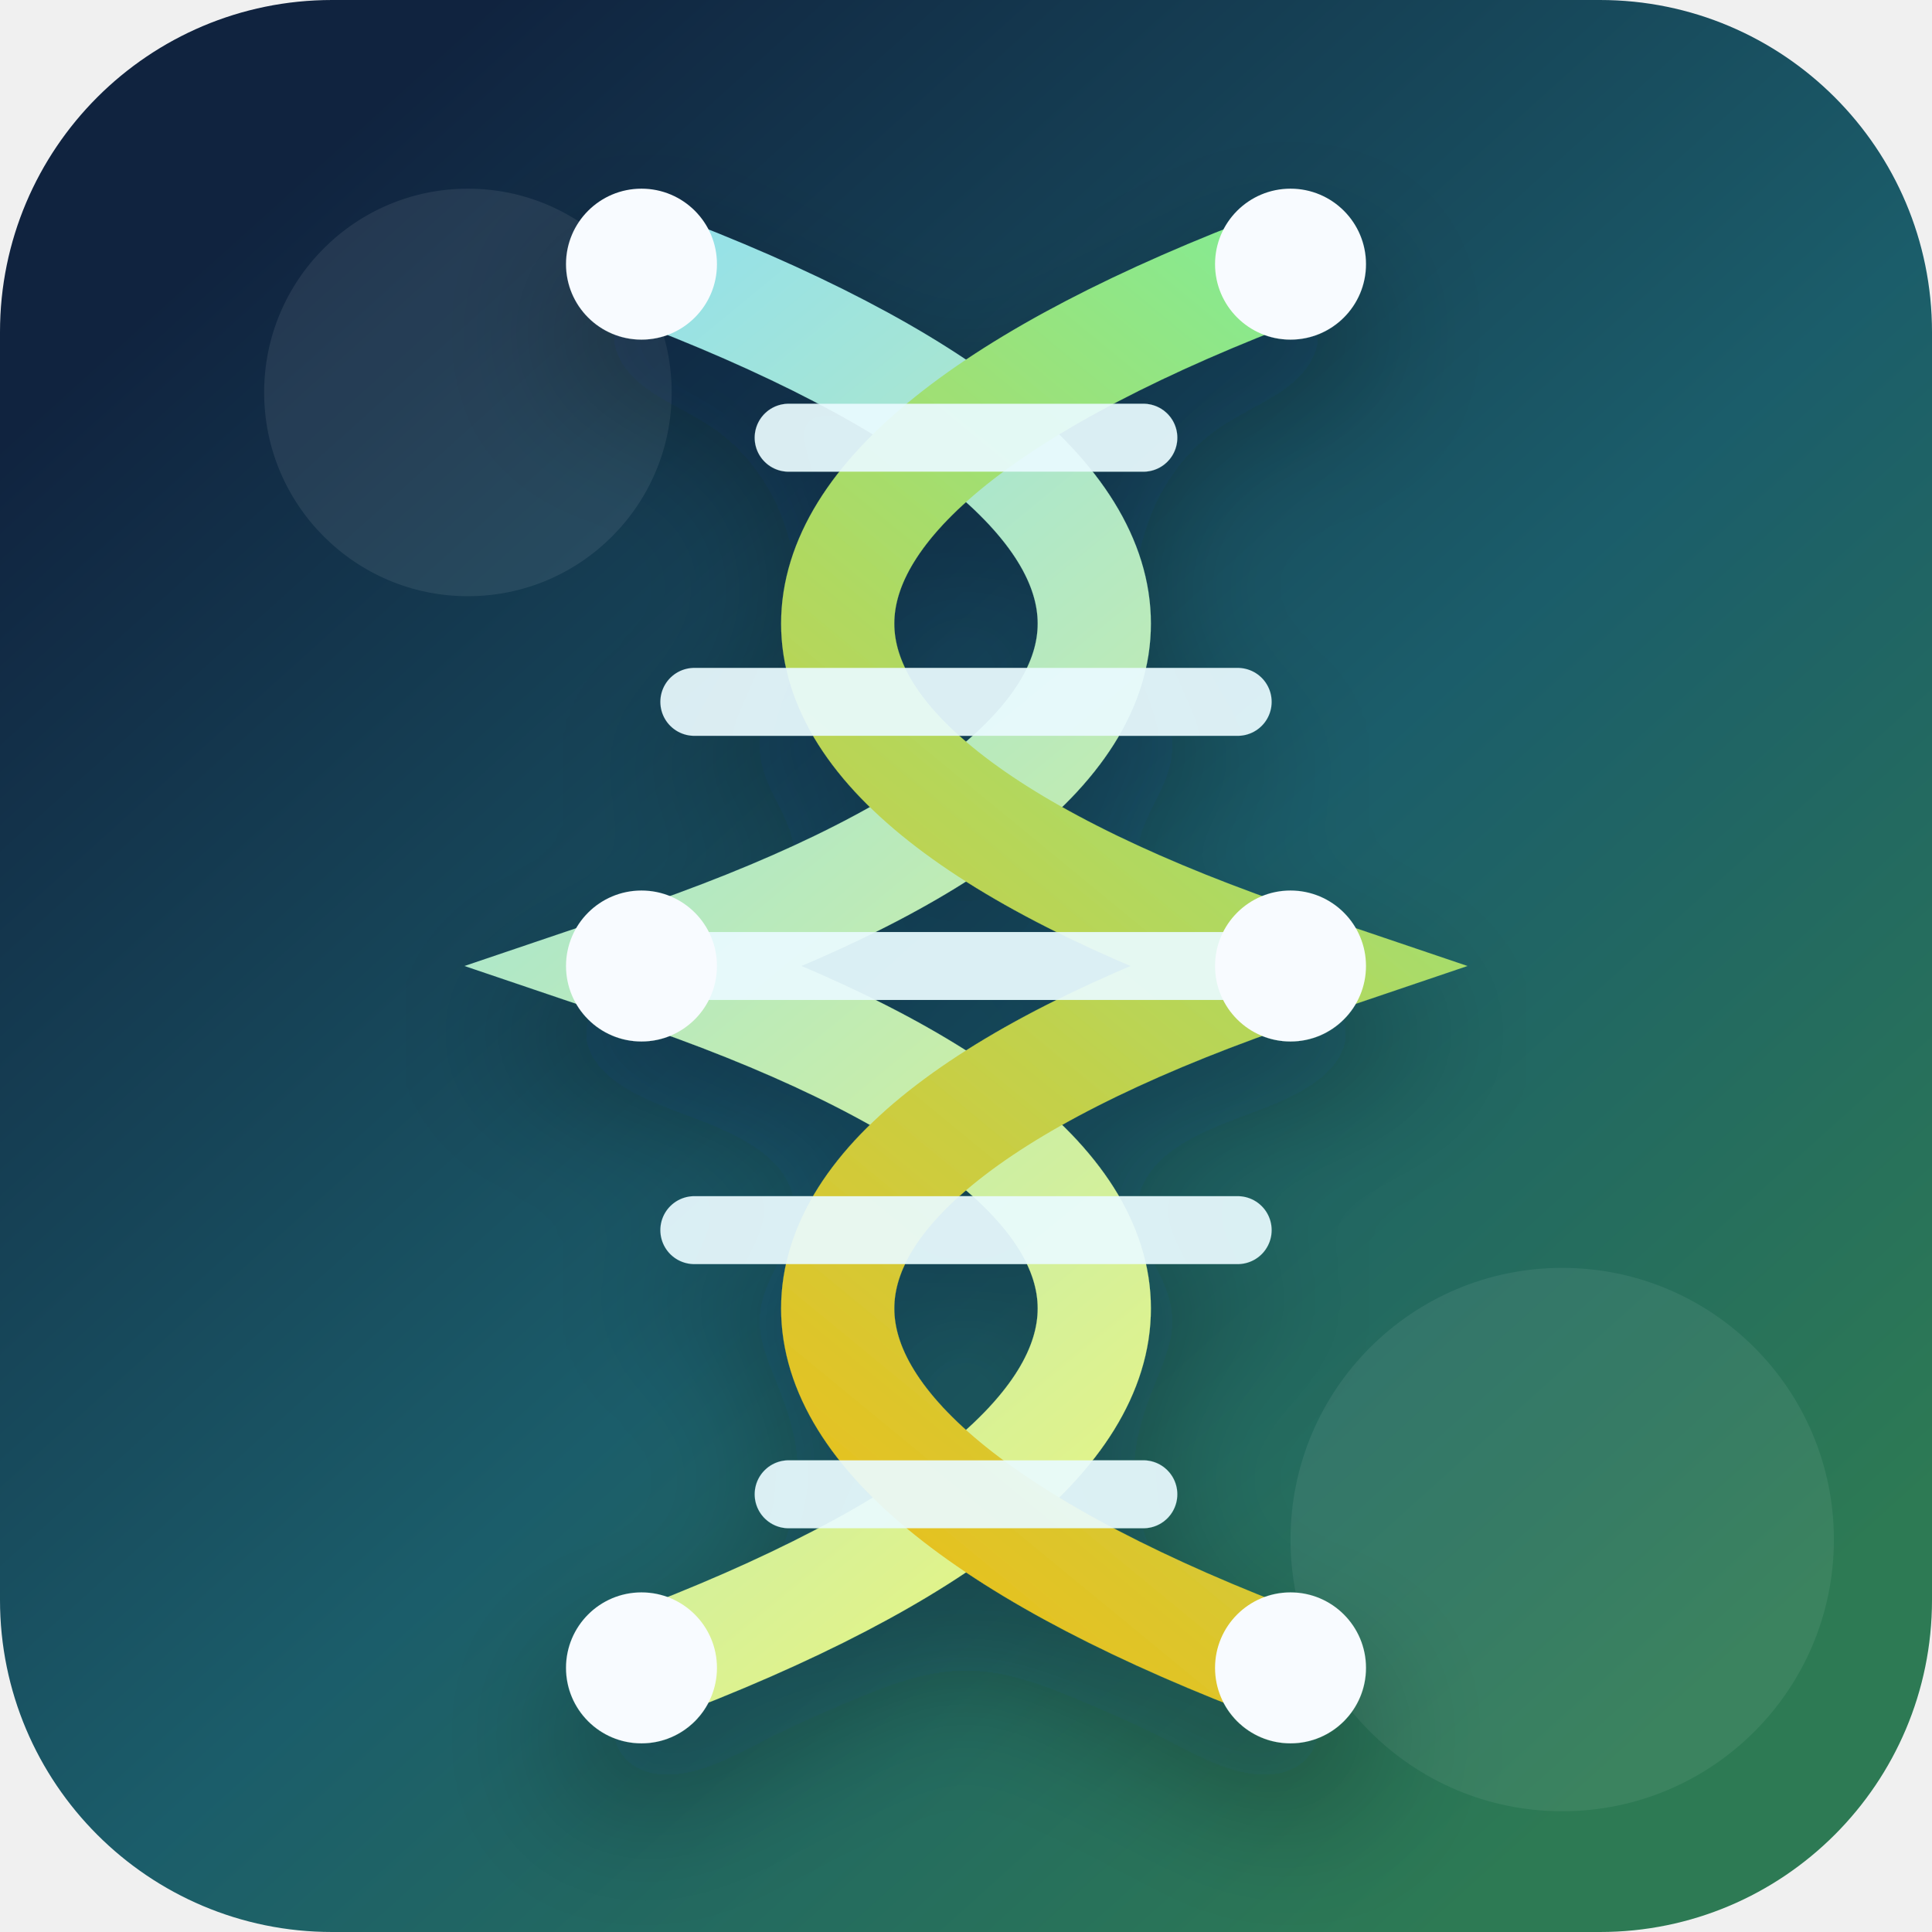
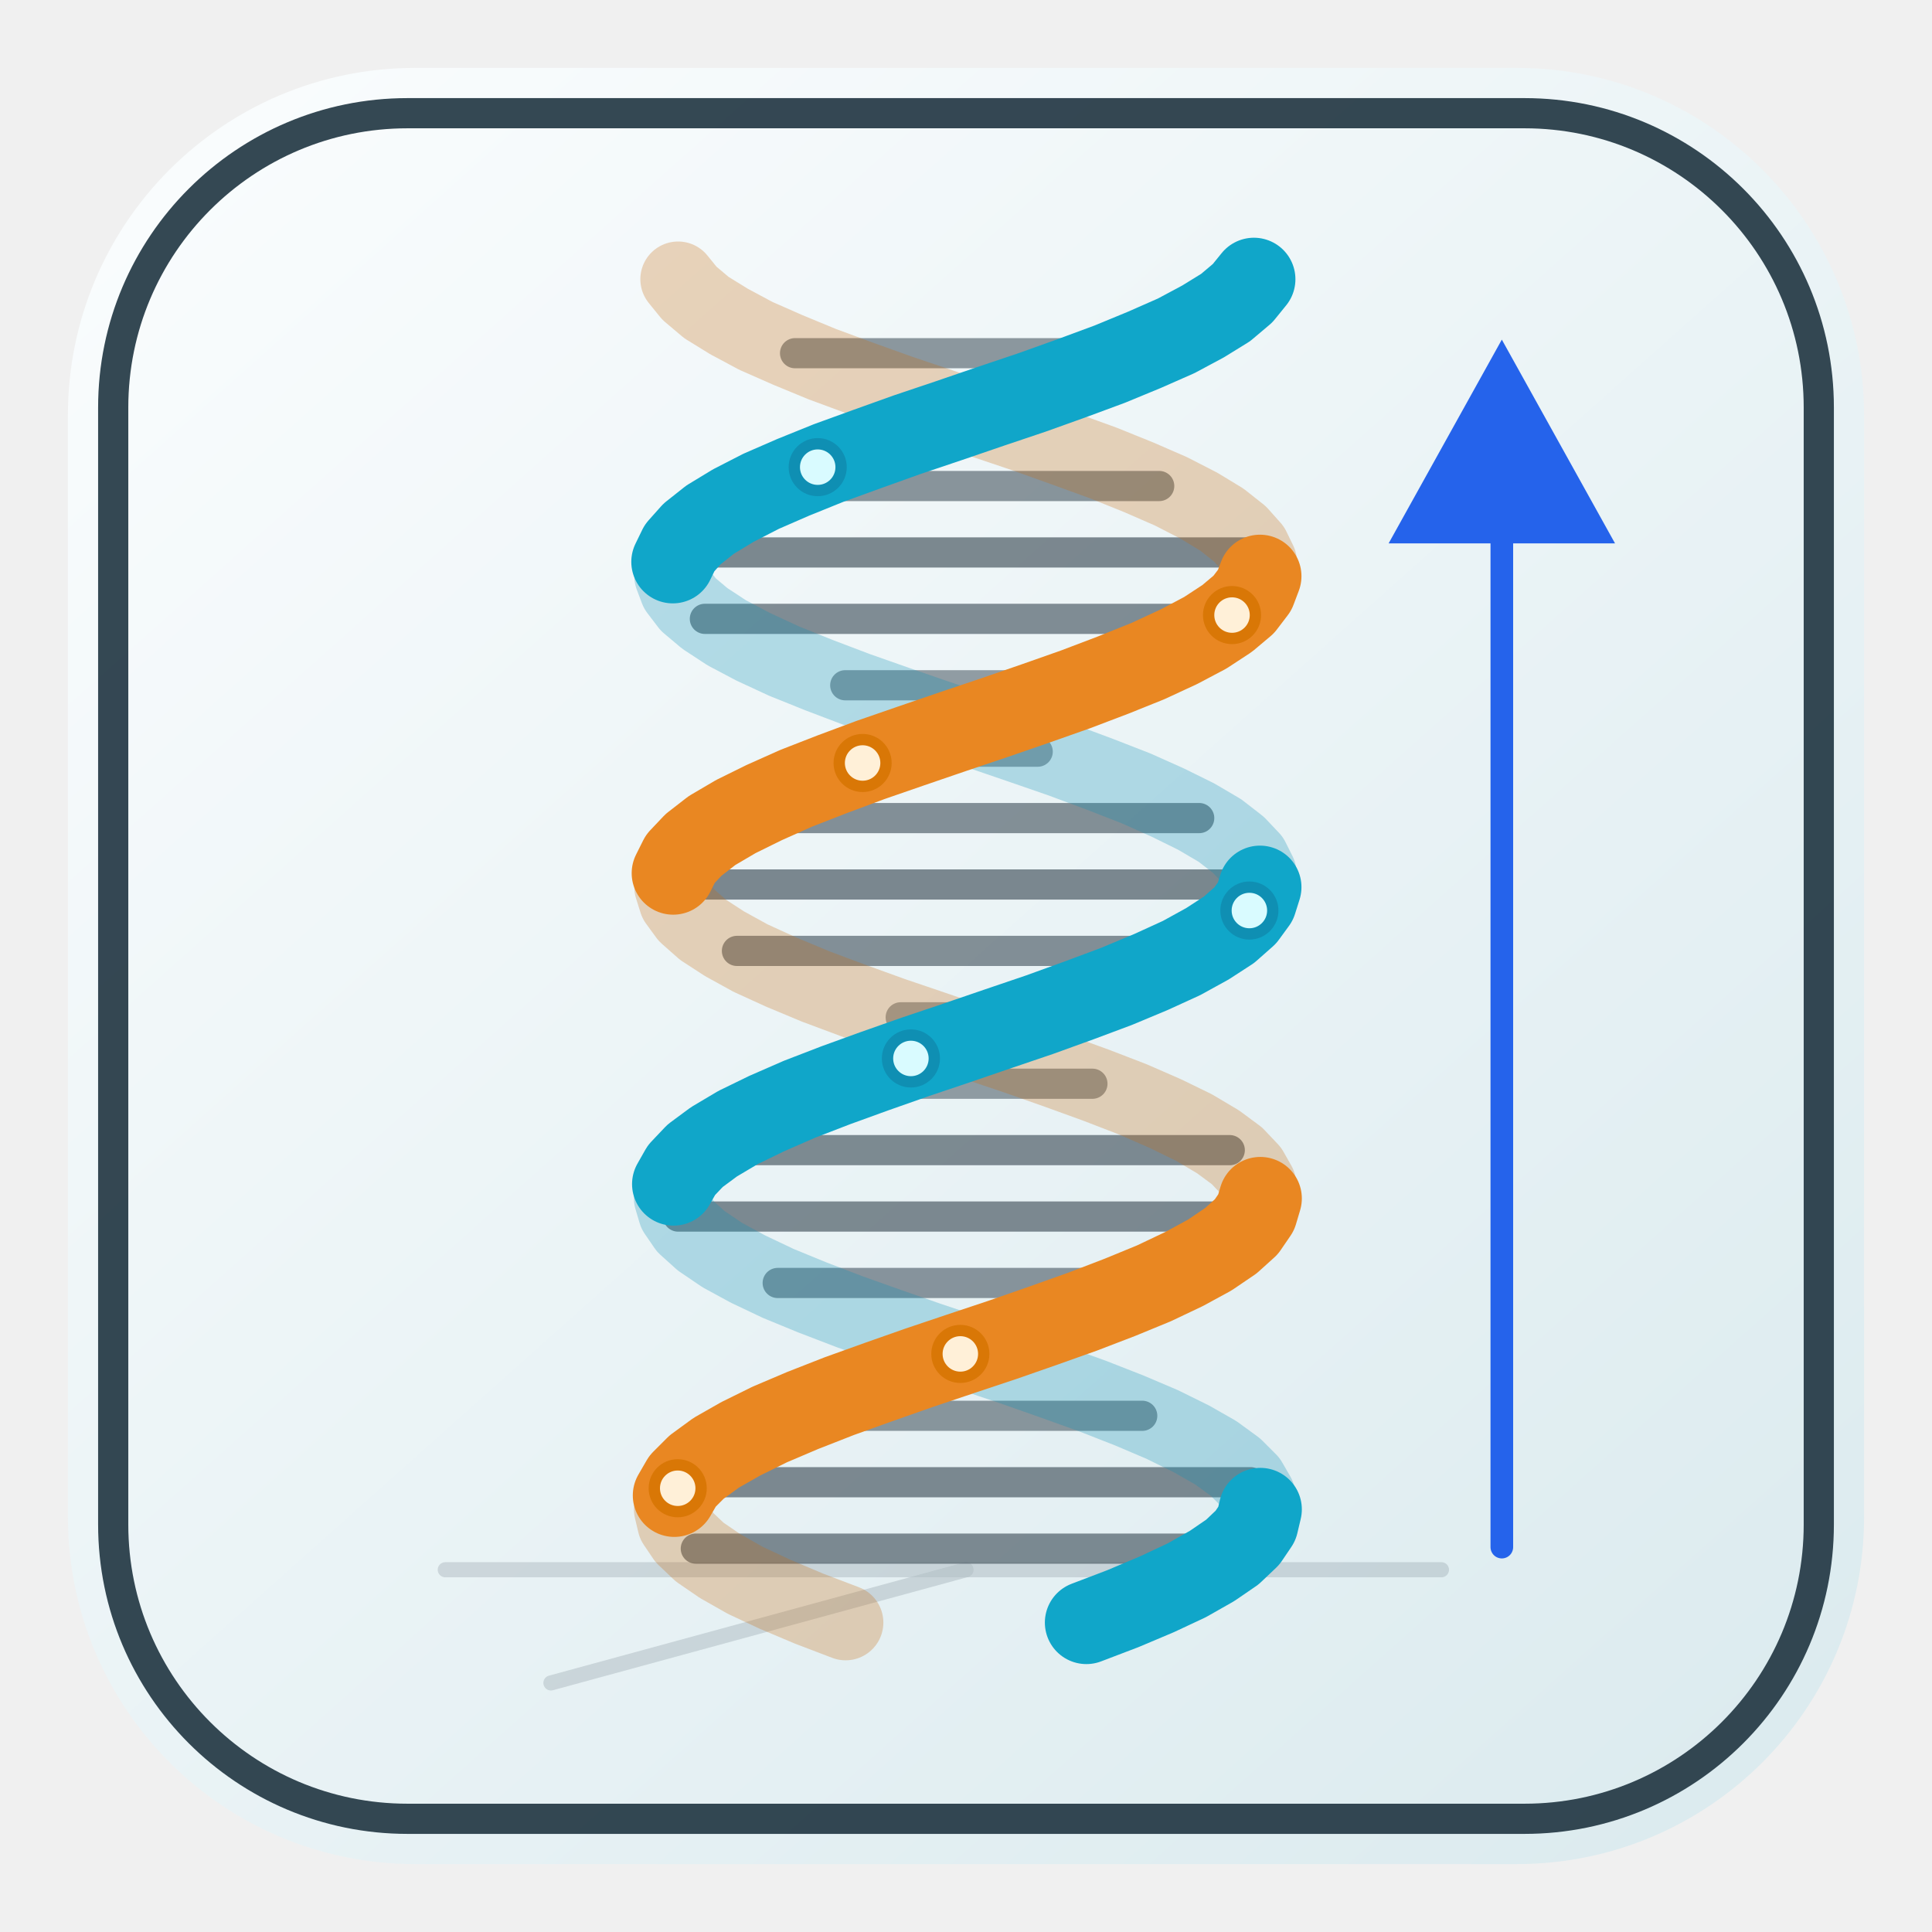
<svg xmlns="http://www.w3.org/2000/svg" viewBox="0 0 512 512" role="img" aria-labelledby="title desc">
  <defs>
-     <linearGradient id="background" x1="72" y1="52" x2="440" y2="460" gradientUnits="userSpaceOnUse">
-       <stop offset="0" stop-color="#10233f" />
-       <stop offset="0.55" stop-color="#1b5d6a" />
-       <stop offset="1" stop-color="#2d7a54" />
+     <linearGradient id="panel" x1="58" y1="34" x2="454" y2="478" gradientUnits="userSpaceOnUse">
+       <stop offset="0" stop-color="#f9fcfd" />
+       <stop offset="1" stop-color="#dcebef" />
    </linearGradient>
-     <linearGradient id="strandA" x1="116" y1="88" x2="392" y2="424" gradientUnits="userSpaceOnUse">
-       <stop offset="0" stop-color="#90e0ef" />
-       <stop offset="1" stop-color="#f5f871" />
-     </linearGradient>
-     <linearGradient id="strandB" x1="120" y1="424" x2="396" y2="88" gradientUnits="userSpaceOnUse">
-       <stop offset="0" stop-color="#ffb703" />
-       <stop offset="1" stop-color="#80ed99" />
-     </linearGradient>
-     <filter id="softShadow" x="-20%" y="-20%" width="140%" height="140%">
-       <feDropShadow dx="0" dy="18" stdDeviation="18" flood-color="#07111f" flood-opacity="0.32" />
-     </filter>
+     <marker id="arrow" markerWidth="12" markerHeight="12" refX="8" refY="6" orient="auto" markerUnits="strokeWidth">
+       <path d="M1 1 L10 6 L1 11 Z" fill="#2563eb" />
+     </marker>
+     <style>
+       .axis { stroke: #2563eb; stroke-width: 6; stroke-linecap: round; marker-end: url(#arrow); }
+       .axis-base { stroke: #5b6b76; stroke-width: 4; stroke-linecap: round; opacity: .55; }
+       .rungs line { stroke: #52616b; stroke-width: 8; stroke-linecap: round; }
+       .strand { fill: none; stroke-linecap: round; stroke-linejoin: round; }
+       .back-a { stroke: #0f8fb3; stroke-width: 20; opacity: .28; }
+       .back-b { stroke: #c66b13; stroke-width: 20; opacity: .28; }
+       .front-a { stroke: #10a6c9; stroke-width: 22; }
+       .front-b { stroke: #e98722; stroke-width: 22; }
+       .node-a { fill: #d9fbff; stroke: #0f8fb3; stroke-width: 3; }
+       .node-b { fill: #fff0d8; stroke: #d97706; stroke-width: 3; }
+     </style>
  </defs>
-   <rect width="512" height="512" rx="88" fill="url(#background)" />
-   <circle cx="124" cy="104" r="54" fill="#ffffff" opacity="0.08" />
-   <circle cx="414" cy="408" r="72" fill="#ffffff" opacity="0.07" />
-   <g filter="url(#softShadow)">
-     <path d="M170 70 C330 130 330 202 170 256 C330 310 330 382 170 442" fill="none" stroke="url(#strandA)" stroke-width="30" stroke-linecap="round" />
-     <path d="M342 70 C182 130 182 202 342 256 C182 310 182 382 342 442" fill="none" stroke="url(#strandB)" stroke-width="30" stroke-linecap="round" />
-     <g stroke="#e9fbff" stroke-width="18" stroke-linecap="round" opacity="0.92">
-       <path d="M209 116 L303 116" />
-       <path d="M184 186 L328 186" />
-       <path d="M172 256 L340 256" />
-       <path d="M184 326 L328 326" />
-       <path d="M209 396 L303 396" />
-     </g>
-     <g fill="#f8fbff">
-       <circle cx="170" cy="70" r="20" />
-       <circle cx="342" cy="70" r="20" />
-       <circle cx="170" cy="256" r="20" />
-       <circle cx="342" cy="256" r="20" />
-       <circle cx="170" cy="442" r="20" />
-       <circle cx="342" cy="442" r="20" />
-     </g>
+   <rect x="18" y="18" width="476" height="476" rx="92" fill="url(#panel)" />
+   <rect x="30" y="30" width="452" height="452" rx="78" fill="none" stroke="#1f3440" stroke-width="8" opacity=".90" />
+   <g opacity=".38">
+     <path d="M118 416 L382 416" class="axis-base" />
+     <path d="M256 416 L146 446" class="axis-base" />
+   </g>
+   <path d="M398 410 L398 102" class="axis" />
+   <g class="rungs">
+     <line x1="327.6" y1="410.4" x2="184.4" y2="410.4" opacity="0.72" />
+     <line x1="331.4" y1="392.8" x2="180.6" y2="392.8" opacity="0.73" />
+     <line x1="302.7" y1="375.2" x2="209.3" y2="375.2" opacity="0.64" />
+     <line x1="206.1" y1="340.0" x2="305.9" y2="340.0" opacity="0.65" />
+     <line x1="179.7" y1="322.4" x2="332.3" y2="322.4" opacity="0.73" />
+     <line x1="186.1" y1="304.8" x2="325.9" y2="304.8" opacity="0.72" />
+     <line x1="222.5" y1="287.2" x2="289.5" y2="287.2" opacity="0.60" />
+     <line x1="273.3" y1="269.6" x2="238.7" y2="269.6" opacity="0.55" />
+     <line x1="316.7" y1="252.0" x2="195.3" y2="252.0" opacity="0.69" />
+     <line x1="334.0" y1="234.4" x2="178.0" y2="234.4" opacity="0.74" />
+     <line x1="317.8" y1="216.8" x2="194.2" y2="216.8" opacity="0.69" />
+     <line x1="275.0" y1="199.2" x2="237.0" y2="199.2" opacity="0.56" />
+     <line x1="224.0" y1="181.6" x2="288.0" y2="181.6" opacity="0.60" />
+     <line x1="186.8" y1="164.0" x2="325.2" y2="164.0" opacity="0.71" />
+     <line x1="179.4" y1="146.4" x2="332.6" y2="146.4" opacity="0.74" />
+     <line x1="204.8" y1="128.8" x2="307.2" y2="128.8" opacity="0.66" />
+     <line x1="301.3" y1="93.6" x2="210.7" y2="93.6" opacity="0.64" />
+   </g>
+   <polyline points="287.9,430.0 297.6,426.3 306.6,422.5 314.5,418.8 321.2,415.0 326.6,411.3 330.6,407.5 333.1,403.8 334.0,400.0 333.3,396.3 331.1,392.5 327.4,388.8 322.2,385.0 315.7,381.3 308.0,377.5 299.3,373.8 289.6,370.0 279.3,366.3 268.5,362.5 257.5,358.8 246.4,355.1 235.5,351.3 225.1,347.6 215.2,343.8 206.2,340.1 198.2,336.3 191.4,332.6 185.8,328.8 181.7,325.1 179.1,321.3 178.0,317.6 178.5,313.8 180.6,310.1 184.2,306.3 189.2,302.6 195.6,298.8 203.2,295.1 211.9,291.3 221.5,287.6 231.7,283.9 242.5,280.1 253.5,276.4 264.6,272.6 275.5,268.9 286.0,265.1 295.9,261.4 305.0,257.6 313.1,253.9 320.0,250.1 325.7,246.4 330.0,242.6 332.7,238.9 333.9,235.1 333.6,231.4 331.7,227.6 328.2,223.9 323.3,220.1 317.0,216.4 309.5,212.7 301.0,208.9 291.5,205.2 281.3,201.4 270.6,197.7 259.5,193.9 248.5,190.2 237.5,186.4 227.0,182.7 217.0,178.9 207.8,175.2 199.6,171.4 192.6,167.7 186.8,163.9 182.4,160.2 179.5,156.4 178.1,152.7 178.3,148.9 180.1,145.2 183.4,141.5 188.2,137.7 194.3,134.0 201.7,130.2 210.2,126.5 219.6,122.7 229.8,119.0 240.4,115.2 251.4,111.5 262.5,107.7 273.5,104.0 284.1,100.2 294.1,96.5 303.3,92.7 311.7,89.0 318.8,85.2 324.8,81.5 329.3,77.7 332.3,74.0" class="strand back-a" />
+   <polyline points="224.1,430.0 214.4,426.3 205.4,422.5 197.5,418.8 190.8,415.0 185.4,411.3 181.4,407.5 178.9,403.8 178.0,400.0 178.7,396.3 180.9,392.5 184.6,388.8 189.8,385.0 196.3,381.3 204.0,377.5 212.7,373.8 222.4,370.0 232.7,366.3 243.5,362.5 254.5,358.8 265.6,355.1 276.5,351.3 286.9,347.6 296.8,343.8 305.8,340.1 313.8,336.3 320.6,332.6 326.2,328.8 330.3,325.1 332.9,321.3 334.0,317.6 333.5,313.8 331.4,310.1 327.8,306.3 322.8,302.6 316.4,298.8 308.8,295.1 300.1,291.3 290.5,287.6 280.3,283.9 269.5,280.1 258.5,276.4 247.4,272.6 236.5,268.9 226.0,265.1 216.1,261.4 207.0,257.6 198.9,253.9 192.0,250.1 186.3,246.4 182.0,242.6 179.3,238.9 178.1,235.1 178.4,231.4 180.3,227.6 183.8,223.9 188.7,220.1 195.0,216.4 202.5,212.7 211.0,208.9 220.5,205.2 230.7,201.4 241.4,197.7 252.5,193.9 263.5,190.2 274.5,186.4 285.0,182.7 295.0,178.9 304.2,175.2 312.4,171.4 319.4,167.7 325.2,163.9 329.6,160.2 332.5,156.4 333.9,152.7 333.7,148.9 331.9,145.2 328.6,141.5 323.8,137.7 317.7,134.0 310.3,130.2 301.8,126.5 292.4,122.7 282.2,119.0 271.6,115.2 260.6,111.5 249.5,107.7 238.5,104.0 227.9,100.2 217.9,96.5 208.7,92.7 200.3,89.0 193.2,85.2 187.2,81.5 182.7,77.7 179.7,74.0" class="strand back-b" />
+   <g>
+     <polyline points="287.9,430.0 297.6,426.3 306.6,422.5 314.5,418.8 321.2,415.0 326.6,411.3 330.6,407.5 333.1,403.8 334.0,400.0" class="strand front-a" />
+     <polyline points="178.5,313.8 180.6,310.1 184.2,306.3 189.2,302.6 195.6,298.8 203.2,295.1 211.9,291.3 221.5,287.6 231.7,283.9 242.5,280.1 253.5,276.4 264.6,272.6 275.5,268.9 286.0,265.1 295.9,261.4 305.0,257.6 313.1,253.9 320.0,250.1 325.7,246.4 330.0,242.6 332.7,238.9 333.9,235.1" class="strand front-a" />
+     <polyline points="178.3,148.9 180.1,145.2 183.4,141.5 188.2,137.7 194.3,134.0 201.7,130.2 210.2,126.5 219.6,122.7 229.8,119.0 240.4,115.2 251.4,111.5 262.5,107.7 273.5,104.0 284.1,100.2 294.1,96.5 303.3,92.7 311.7,89.0 318.8,85.2 324.8,81.5 329.3,77.7 332.3,74.0" class="strand front-a" />
+     <polyline points="178.7,396.3 180.9,392.5 184.6,388.8 189.8,385.0 196.3,381.3 204.0,377.5 212.7,373.8 222.4,370.0 232.7,366.3 243.5,362.5 254.5,358.8 265.6,355.1 276.5,351.3 286.9,347.6 296.8,343.8 305.8,340.1 313.8,336.3 320.6,332.6 326.2,328.8 330.3,325.1 332.9,321.3 334.0,317.6" class="strand front-b" />
+     <polyline points="178.4,231.4 180.3,227.6 183.8,223.9 188.7,220.1 195.0,216.4 202.5,212.7 211.0,208.9 220.5,205.2 230.7,201.4 241.4,197.7 252.5,193.9 263.5,190.2 274.5,186.4 285.0,182.7 295.0,178.9 304.2,175.2 312.4,171.4 319.4,167.7 325.2,163.9 329.6,160.2 332.5,156.4 333.9,152.7" class="strand front-b" />
+   </g>
+   <g>
+     <circle cx="241.4" cy="280.5" r="6.2" class="node-a" />
+     <circle cx="331.1" cy="241.3" r="6.2" class="node-a" />
+     <circle cx="216.7" cy="123.8" r="6.2" class="node-a" />
+     <circle cx="179.6" cy="394.4" r="6.2" class="node-b" />
+     <circle cx="254.5" cy="358.8" r="6.2" class="node-b" />
+     <circle cx="228.6" cy="202.2" r="6.2" class="node-b" />
+     <circle cx="326.5" cy="163.0" r="6.2" class="node-b" />
  </g>
</svg>
